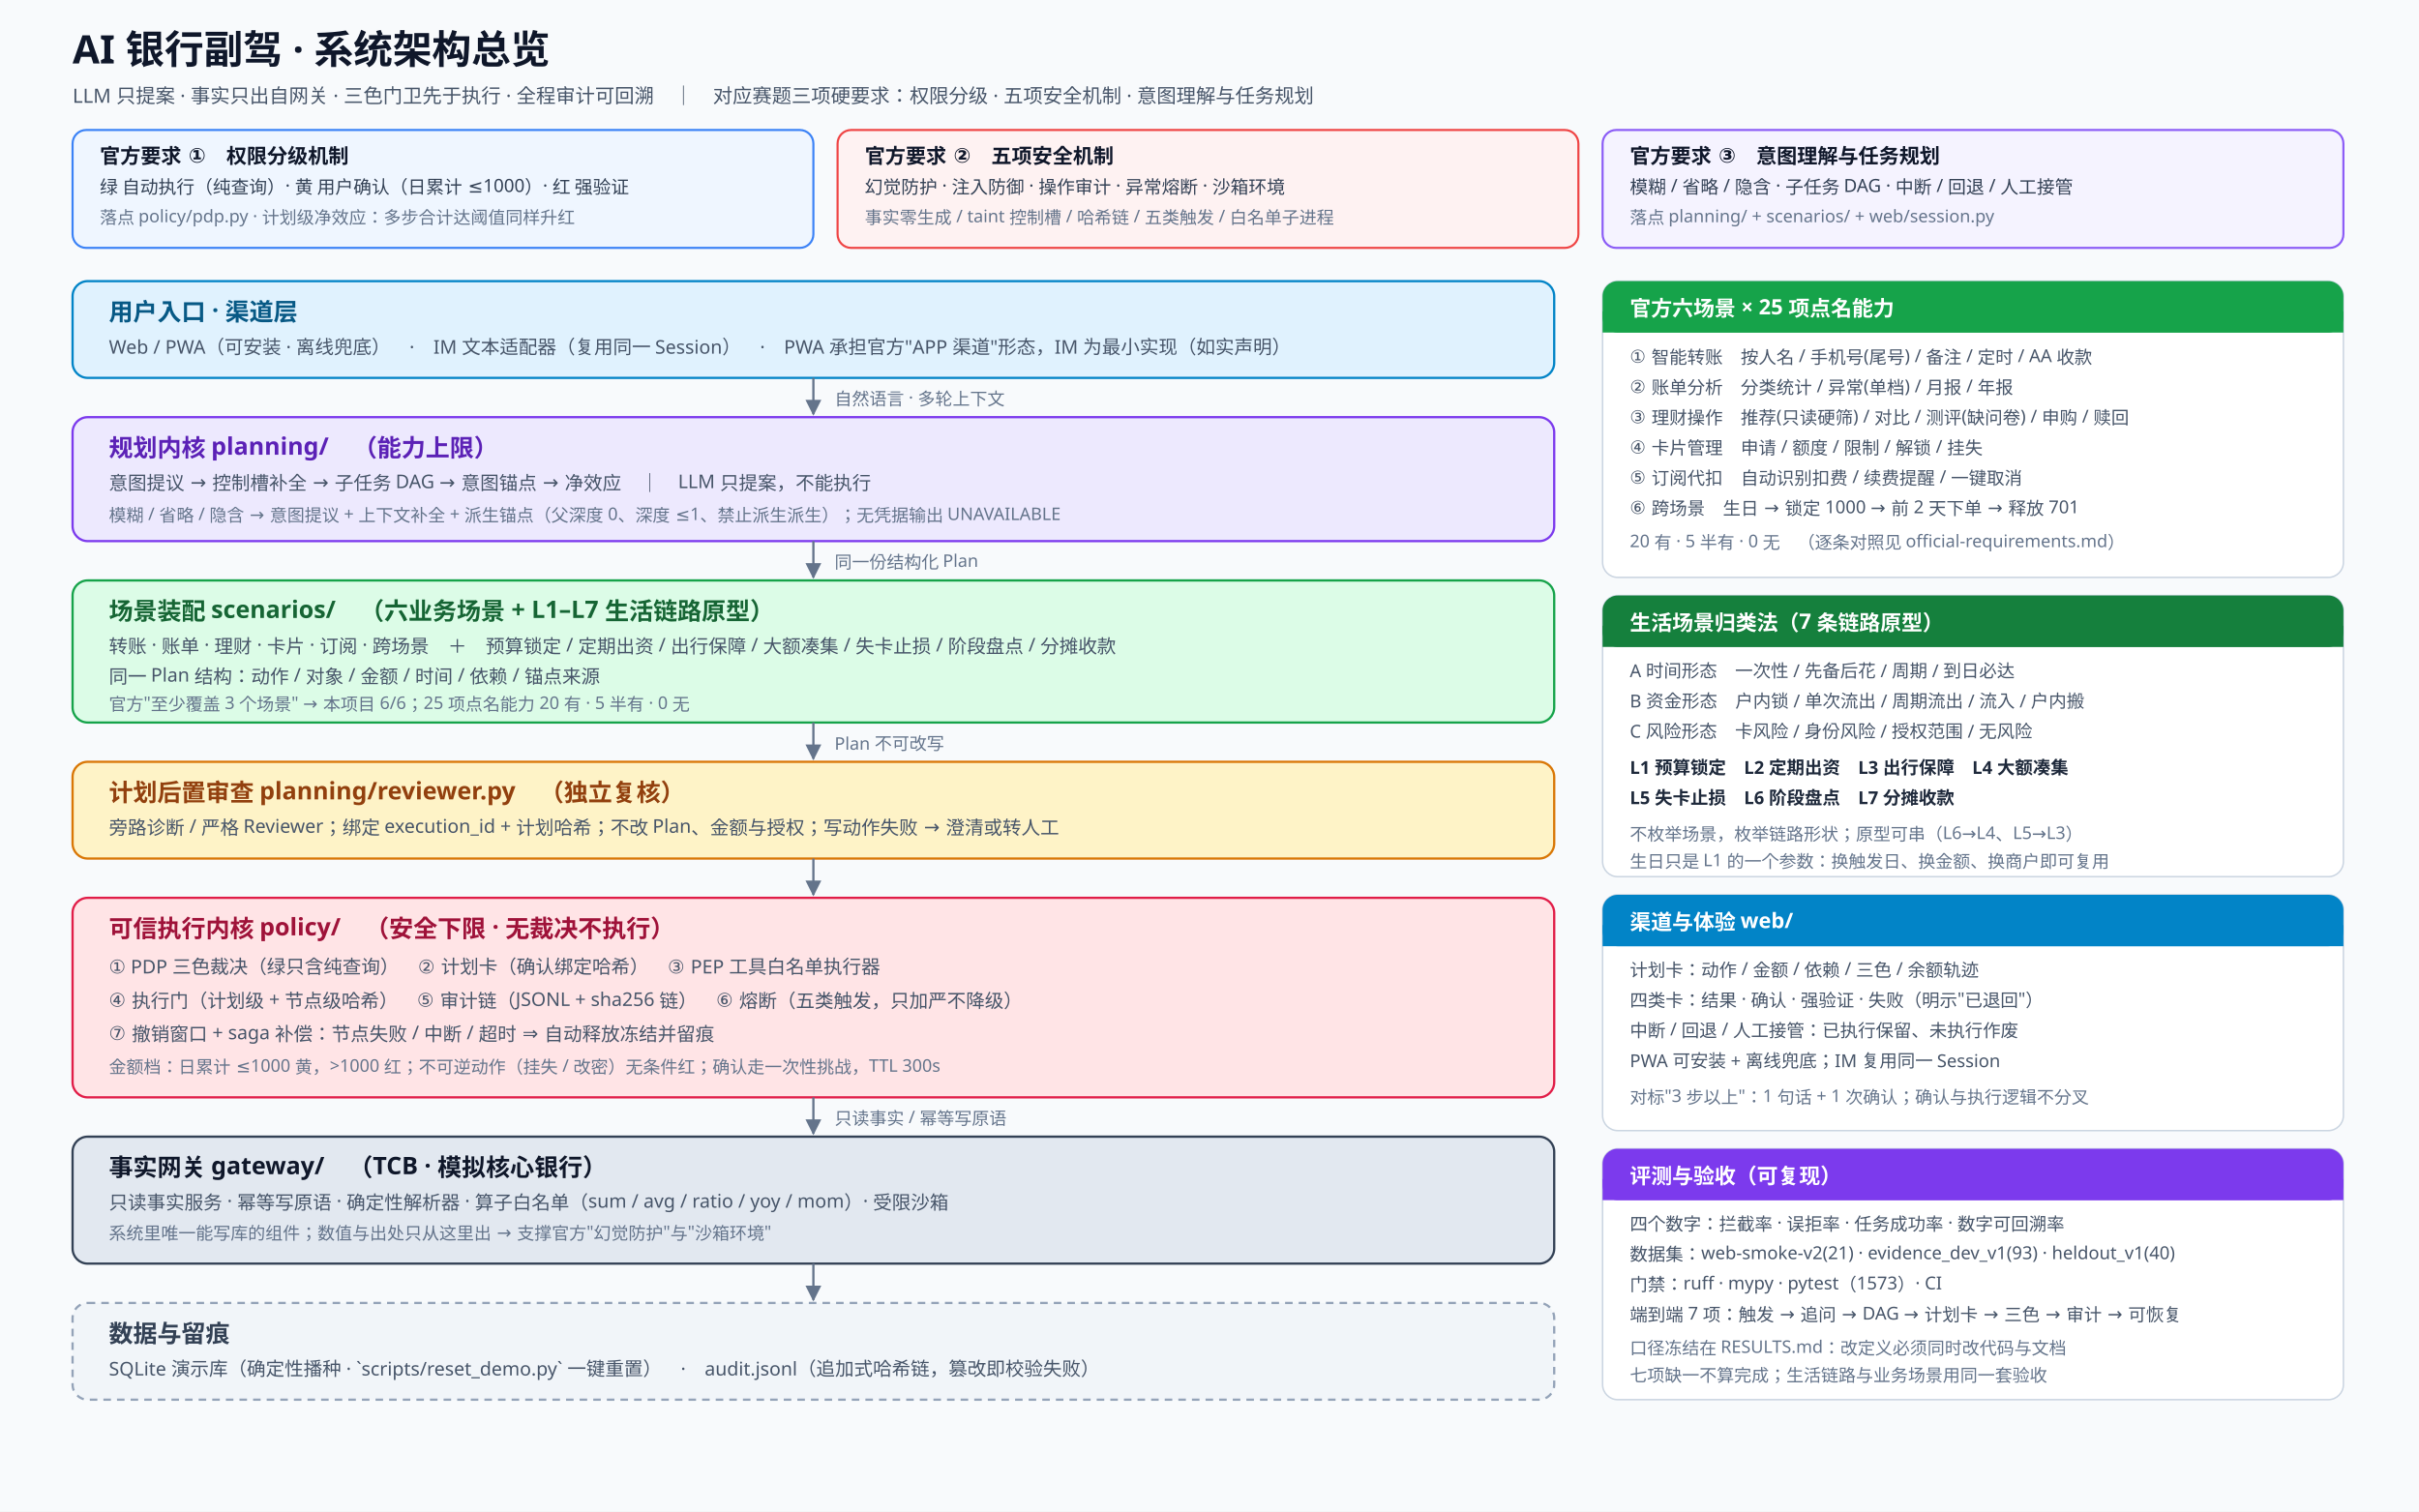
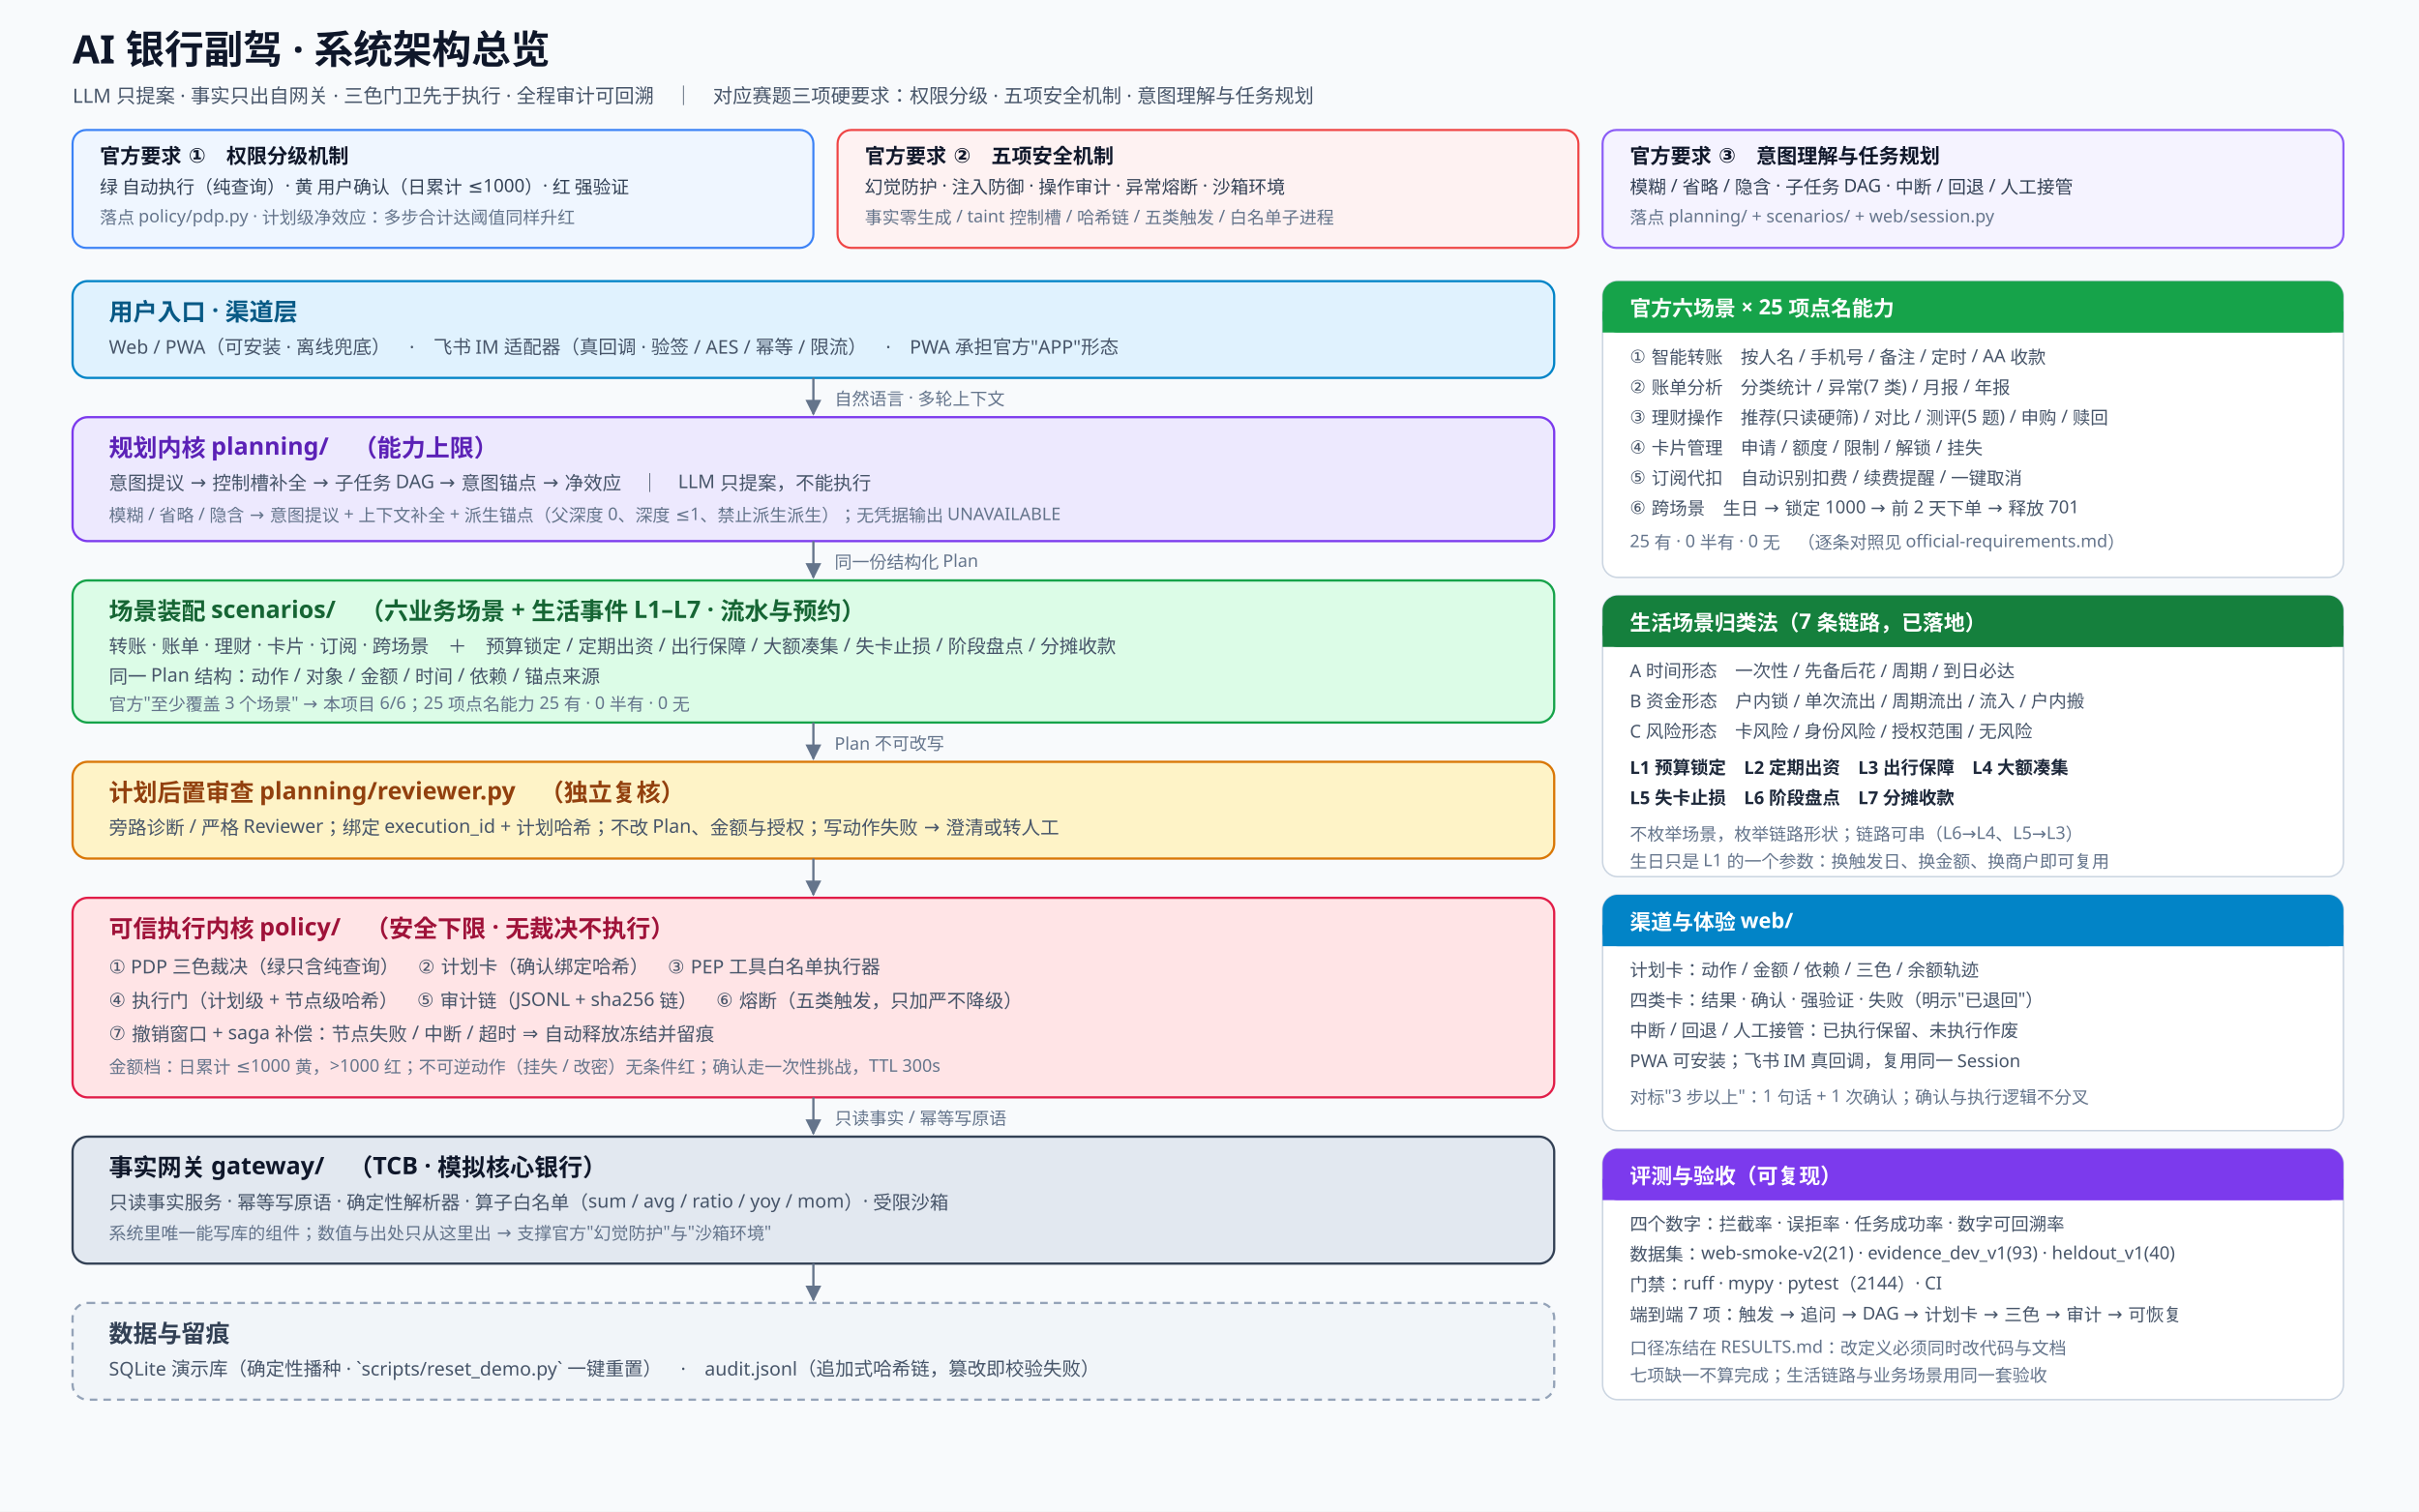
<svg xmlns="http://www.w3.org/2000/svg" width="1600" height="1000" viewBox="0 0 1600 1000" font-family="'Microsoft YaHei','PingFang SC','Noto Sans SC',sans-serif">
  <defs>
    <marker id="arrow" viewBox="0 0 10 10" refX="9" refY="5" markerWidth="7" markerHeight="7" orient="auto-start-reverse">
      <path d="M 0 0 L 10 5 L 0 10 z" fill="#64748b" />
    </marker>
    <style>
      .layer-title { font-size: 16px; font-weight: 700; }
      .layer-sub { font-size: 12.5px; fill: #475569; }
      .note { font-size: 11.5px; fill: #64748b; }
      .side-title { font-size: 14px; font-weight: 700; fill: #ffffff; }
      .side-body { font-size: 11.8px; fill: #475569; }
      .side-strong { font-size: 11.8px; fill: #1e293b; font-weight: 700; }
      .ribbon-title { font-size: 13.5px; font-weight: 700; fill: #0f172a; }
      .ribbon-body { font-size: 12px; fill: #334155; }
      .arrow-label { font-size: 11.5px; fill: #64748b; }
    </style>
  </defs>
  <rect x="0" y="0" width="1600" height="1000" fill="#f8fafc" />
  <text x="48" y="42" font-size="26" font-weight="700" fill="#0f172a">AI 银行副驾 · 系统架构总览</text>
  <text x="48" y="68" font-size="13" fill="#475569">LLM 只提案 · 事实只出自网关 · 三色门卫先于执行 · 全程审计可回溯　｜　对应赛题三项硬要求：权限分级 · 五项安全机制 · 意图理解与任务规划</text>
  <rect x="48" y="86" width="490" height="78" rx="9" fill="#eff6ff" stroke="#3b82f6" stroke-width="1.4" />
  <text x="66" y="108" class="ribbon-title">官方要求 ①　权限分级机制</text>
  <text x="66" y="128" class="ribbon-body">绿 自动执行（纯查询）· 黄 用户确认（日累计 ≤1000）· 红 强验证</text>
  <text x="66" y="148" class="note">落点 policy/pdp.py · 计划级净效应：多步合计达阈值同样升红</text>
  <rect x="554" y="86" width="490" height="78" rx="9" fill="#fef2f2" stroke="#ef4444" stroke-width="1.4" />
  <text x="572" y="108" class="ribbon-title">官方要求 ②　五项安全机制</text>
  <text x="572" y="128" class="ribbon-body">幻觉防护 · 注入防御 · 操作审计 · 异常熔断 · 沙箱环境</text>
  <text x="572" y="148" class="note">事实零生成 / taint 控制槽 / 哈希链 / 五类触发 / 白名单子进程</text>
  <rect x="1060" y="86" width="490" height="78" rx="9" fill="#f5f3ff" stroke="#8b5cf6" stroke-width="1.4" />
  <text x="1078" y="108" class="ribbon-title">官方要求 ③　意图理解与任务规划</text>
  <text x="1078" y="128" class="ribbon-body">模糊 / 省略 / 隐含 · 子任务 DAG · 中断 / 回退 / 人工接管</text>
  <text x="1078" y="148" class="note">落点 planning/ + scenarios/ + web/session.py</text>
  <rect x="48" y="186" width="980" height="64" rx="10" fill="#e0f2fe" stroke="#0284c7" stroke-width="1.5" />
  <text x="72" y="212" class="layer-title" fill="#075985">用户入口 · 渠道层</text>
-   <text x="72" y="234" class="layer-sub">Web / PWA（可安装 · 离线兜底）　·　IM 文本适配器（复用同一 Session）　·　PWA 承担官方"APP 渠道"形态，IM 为最小实现（如实声明）</text>
+   <text x="72" y="234" class="layer-sub">Web / PWA（可安装 · 离线兜底）　·　飞书 IM 适配器（真回调 · 验签 / AES / 幂等 / 限流）　·　PWA 承担官方"APP"形态</text>
  <line x1="538" y1="250" x2="538" y2="274" stroke="#64748b" stroke-width="1.5" marker-end="url(#arrow)" />
  <text x="552" y="268" class="arrow-label">自然语言 · 多轮上下文</text>
  <rect x="48" y="276" width="980" height="82" rx="10" fill="#ede9fe" stroke="#7c3aed" stroke-width="1.5" />
  <text x="72" y="302" class="layer-title" fill="#5b21b6">规划内核 planning/　（能力上限）</text>
  <text x="72" y="324" class="layer-sub">意图提议 → 控制槽补全 → 子任务 DAG → 意图锚点 → 净效应　｜　LLM 只提案，不能执行</text>
  <text x="72" y="345" class="note">模糊 / 省略 / 隐含 → 意图提议 + 上下文补全 + 派生锚点（父深度 0、深度 ≤1、禁止派生派生）；无凭据输出 UNAVAILABLE</text>
  <line x1="538" y1="358" x2="538" y2="382" stroke="#64748b" stroke-width="1.5" marker-end="url(#arrow)" />
  <text x="552" y="376" class="arrow-label">同一份结构化 Plan</text>
  <rect x="48" y="384" width="980" height="94" rx="10" fill="#dcfce7" stroke="#16a34a" stroke-width="1.5" />
-   <text x="72" y="410" class="layer-title" fill="#166534">场景装配 scenarios/　（六业务场景 + L1–L7 生活链路原型）</text>
+   <text x="72" y="410" class="layer-title" fill="#166534">场景装配 scenarios/　（六业务场景 + 生活事件 L1–L7 · 流水与预约）</text>
  <text x="72" y="432" class="layer-sub">转账 · 账单 · 理财 · 卡片 · 订阅 · 跨场景　＋　预算锁定 / 定期出资 / 出行保障 / 大额凑集 / 失卡止损 / 阶段盘点 / 分摊收款</text>
  <text x="72" y="452" class="layer-sub">同一 Plan 结构：动作 / 对象 / 金额 / 时间 / 依赖 / 锚点来源</text>
-   <text x="72" y="470" class="note">官方"至少覆盖 3 个场景" → 本项目 6/6；25 项点名能力 20 有 · 5 半有 · 0 无</text>
+   <text x="72" y="470" class="note">官方"至少覆盖 3 个场景" → 本项目 6/6；25 项点名能力 25 有 · 0 半有 · 0 无</text>
  <line x1="538" y1="478" x2="538" y2="502" stroke="#64748b" stroke-width="1.5" marker-end="url(#arrow)" />
  <text x="552" y="496" class="arrow-label">Plan 不可改写</text>
  <rect x="48" y="504" width="980" height="64" rx="10" fill="#fef3c7" stroke="#d97706" stroke-width="1.5" />
  <text x="72" y="530" class="layer-title" fill="#92400e">计划后置审查 planning/reviewer.py　（独立复核）</text>
  <text x="72" y="552" class="layer-sub">旁路诊断 / 严格 Reviewer；绑定 execution_id + 计划哈希；不改 Plan、金额与授权；写动作失败 → 澄清或转人工</text>
  <line x1="538" y1="568" x2="538" y2="592" stroke="#64748b" stroke-width="1.5" marker-end="url(#arrow)" />
  <rect x="48" y="594" width="980" height="132" rx="10" fill="#ffe4e6" stroke="#e11d48" stroke-width="1.5" />
  <text x="72" y="620" class="layer-title" fill="#9f1239">可信执行内核 policy/　（安全下限 · 无裁决不执行）</text>
  <text x="72" y="644" class="layer-sub">① PDP 三色裁决（绿只含纯查询）　② 计划卡（确认绑定哈希）　③ PEP 工具白名单执行器</text>
  <text x="72" y="666" class="layer-sub">④ 执行门（计划级 + 节点级哈希）　⑤ 审计链（JSONL + sha256 链）　⑥ 熔断（五类触发，只加严不降级）</text>
  <text x="72" y="688" class="layer-sub">⑦ 撤销窗口 + saga 补偿：节点失败 / 中断 / 超时 ⇒ 自动释放冻结并留痕</text>
  <text x="72" y="710" class="note">金额档：日累计 ≤1000 黄，&gt;1000 红；不可逆动作（挂失 / 改密）无条件红；确认走一次性挑战，TTL 300s</text>
  <line x1="538" y1="726" x2="538" y2="750" stroke="#64748b" stroke-width="1.5" marker-end="url(#arrow)" />
  <text x="552" y="744" class="arrow-label">只读事实 / 幂等写原语</text>
  <rect x="48" y="752" width="980" height="84" rx="10" fill="#e2e8f0" stroke="#334155" stroke-width="1.5" />
  <text x="72" y="778" class="layer-title" fill="#0f172a">事实网关 gateway/　（TCB · 模拟核心银行）</text>
  <text x="72" y="800" class="layer-sub">只读事实服务 · 幂等写原语 · 确定性解析器 · 算子白名单（sum / avg / ratio / yoy / mom）· 受限沙箱</text>
  <text x="72" y="820" class="note">系统里唯一能写库的组件；数值与出处只从这里出 → 支撑官方"幻觉防护"与"沙箱环境"</text>
  <line x1="538" y1="836" x2="538" y2="860" stroke="#64748b" stroke-width="1.5" marker-end="url(#arrow)" />
  <rect x="48" y="862" width="980" height="64" rx="10" fill="#f1f5f9" stroke="#94a3b8" stroke-width="1.5" stroke-dasharray="5 4" />
  <text x="72" y="888" class="layer-title" fill="#334155">数据与留痕</text>
  <text x="72" y="910" class="layer-sub">SQLite 演示库（确定性播种 · `scripts/reset_demo.py` 一键重置）　·　audit.jsonl（追加式哈希链，篡改即校验失败）</text>
  <rect x="1060" y="186" width="490" height="196" rx="10" fill="#ffffff" stroke="#cbd5e1" />
  <rect x="1060" y="186" width="490" height="34" rx="10" fill="#16a34a" />
  <rect x="1060" y="206" width="490" height="14" fill="#16a34a" />
  <text x="1078" y="209" class="side-title">官方六场景 × 25 项点名能力</text>
-   <text x="1078" y="240" class="side-body">① 智能转账　按人名 / 手机号(尾号) / 备注 / 定时 / AA 收款</text>
-   <text x="1078" y="260" class="side-body">② 账单分析　分类统计 / 异常(单档) / 月报 / 年报</text>
-   <text x="1078" y="280" class="side-body">③ 理财操作　推荐(只读硬筛) / 对比 / 测评(缺问卷) / 申购 / 赎回</text>
+   <text x="1078" y="240" class="side-body">① 智能转账　按人名 / 手机号 / 备注 / 定时 / AA 收款</text>
+   <text x="1078" y="260" class="side-body">② 账单分析　分类统计 / 异常(7 类) / 月报 / 年报</text>
+   <text x="1078" y="280" class="side-body">③ 理财操作　推荐(只读硬筛) / 对比 / 测评(5 题) / 申购 / 赎回</text>
  <text x="1078" y="300" class="side-body">④ 卡片管理　申请 / 额度 / 限制 / 解锁 / 挂失</text>
  <text x="1078" y="320" class="side-body">⑤ 订阅代扣　自动识别扣费 / 续费提醒 / 一键取消</text>
  <text x="1078" y="340" class="side-body">⑥ 跨场景　生日 → 锁定 1000 → 前 2 天下单 → 释放 701</text>
-   <text x="1078" y="362" class="note">20 有 · 5 半有 · 0 无　（逐条对照见 official-requirements.md）</text>
+   <text x="1078" y="362" class="note">25 有 · 0 半有 · 0 无　（逐条对照见 official-requirements.md）</text>
  <rect x="1060" y="394" width="490" height="186" rx="10" fill="#ffffff" stroke="#cbd5e1" />
  <rect x="1060" y="394" width="490" height="34" rx="10" fill="#15803d" />
  <rect x="1060" y="414" width="490" height="14" fill="#15803d" />
-   <text x="1078" y="417" class="side-title">生活场景归类法（7 条链路原型）</text>
+   <text x="1078" y="417" class="side-title">生活场景归类法（7 条链路，已落地）</text>
  <text x="1078" y="448" class="side-body">A 时间形态　一次性 / 先备后花 / 周期 / 到日必达</text>
  <text x="1078" y="468" class="side-body">B 资金形态　户内锁 / 单次流出 / 周期流出 / 流入 / 户内搬</text>
  <text x="1078" y="488" class="side-body">C 风险形态　卡风险 / 身份风险 / 授权范围 / 无风险</text>
  <text x="1078" y="512" class="side-strong">L1 预算锁定　L2 定期出资　L3 出行保障　L4 大额凑集</text>
  <text x="1078" y="532" class="side-strong">L5 失卡止损　L6 阶段盘点　L7 分摊收款</text>
-   <text x="1078" y="556" class="note">不枚举场景，枚举链路形状；原型可串（L6→L4、L5→L3）</text>
+   <text x="1078" y="556" class="note">不枚举场景，枚举链路形状；链路可串（L6→L4、L5→L3）</text>
  <text x="1078" y="574" class="note">生日只是 L1 的一个参数：换触发日、换金额、换商户即可复用</text>
  <rect x="1060" y="592" width="490" height="156" rx="10" fill="#ffffff" stroke="#cbd5e1" />
  <rect x="1060" y="592" width="490" height="34" rx="10" fill="#0284c7" />
  <rect x="1060" y="612" width="490" height="14" fill="#0284c7" />
  <text x="1078" y="615" class="side-title">渠道与体验 web/</text>
  <text x="1078" y="646" class="side-body">计划卡：动作 / 金额 / 依赖 / 三色 / 余额轨迹</text>
  <text x="1078" y="666" class="side-body">四类卡：结果 · 确认 · 强验证 · 失败（明示"已退回"）</text>
  <text x="1078" y="686" class="side-body">中断 / 回退 / 人工接管：已执行保留、未执行作废</text>
-   <text x="1078" y="706" class="side-body">PWA 可安装 + 离线兜底；IM 复用同一 Session</text>
+   <text x="1078" y="706" class="side-body">PWA 可安装；飞书 IM 真回调，复用同一 Session</text>
  <text x="1078" y="730" class="note">对标"3 步以上"：1 句话 + 1 次确认；确认与执行逻辑不分叉</text>
  <rect x="1060" y="760" width="490" height="166" rx="10" fill="#ffffff" stroke="#cbd5e1" />
  <rect x="1060" y="760" width="490" height="34" rx="10" fill="#7c3aed" />
  <rect x="1060" y="780" width="490" height="14" fill="#7c3aed" />
  <text x="1078" y="783" class="side-title">评测与验收（可复现）</text>
  <text x="1078" y="814" class="side-body">四个数字：拦截率 · 误拒率 · 任务成功率 · 数字可回溯率</text>
  <text x="1078" y="834" class="side-body">数据集：web-smoke-v2(21) · evidence_dev_v1(93) · heldout_v1(40)</text>
-   <text x="1078" y="854" class="side-body">门禁：ruff · mypy · pytest（1573）· CI</text>
+   <text x="1078" y="854" class="side-body">门禁：ruff · mypy · pytest（2144）· CI</text>
  <text x="1078" y="874" class="side-body">端到端 7 项：触发 → 追问 → DAG → 计划卡 → 三色 → 审计 → 可恢复</text>
  <text x="1078" y="896" class="note">口径冻结在 RESULTS.md：改定义必须同时改代码与文档</text>
  <text x="1078" y="914" class="note">七项缺一不算完成；生活链路与业务场景用同一套验收</text>
</svg>
